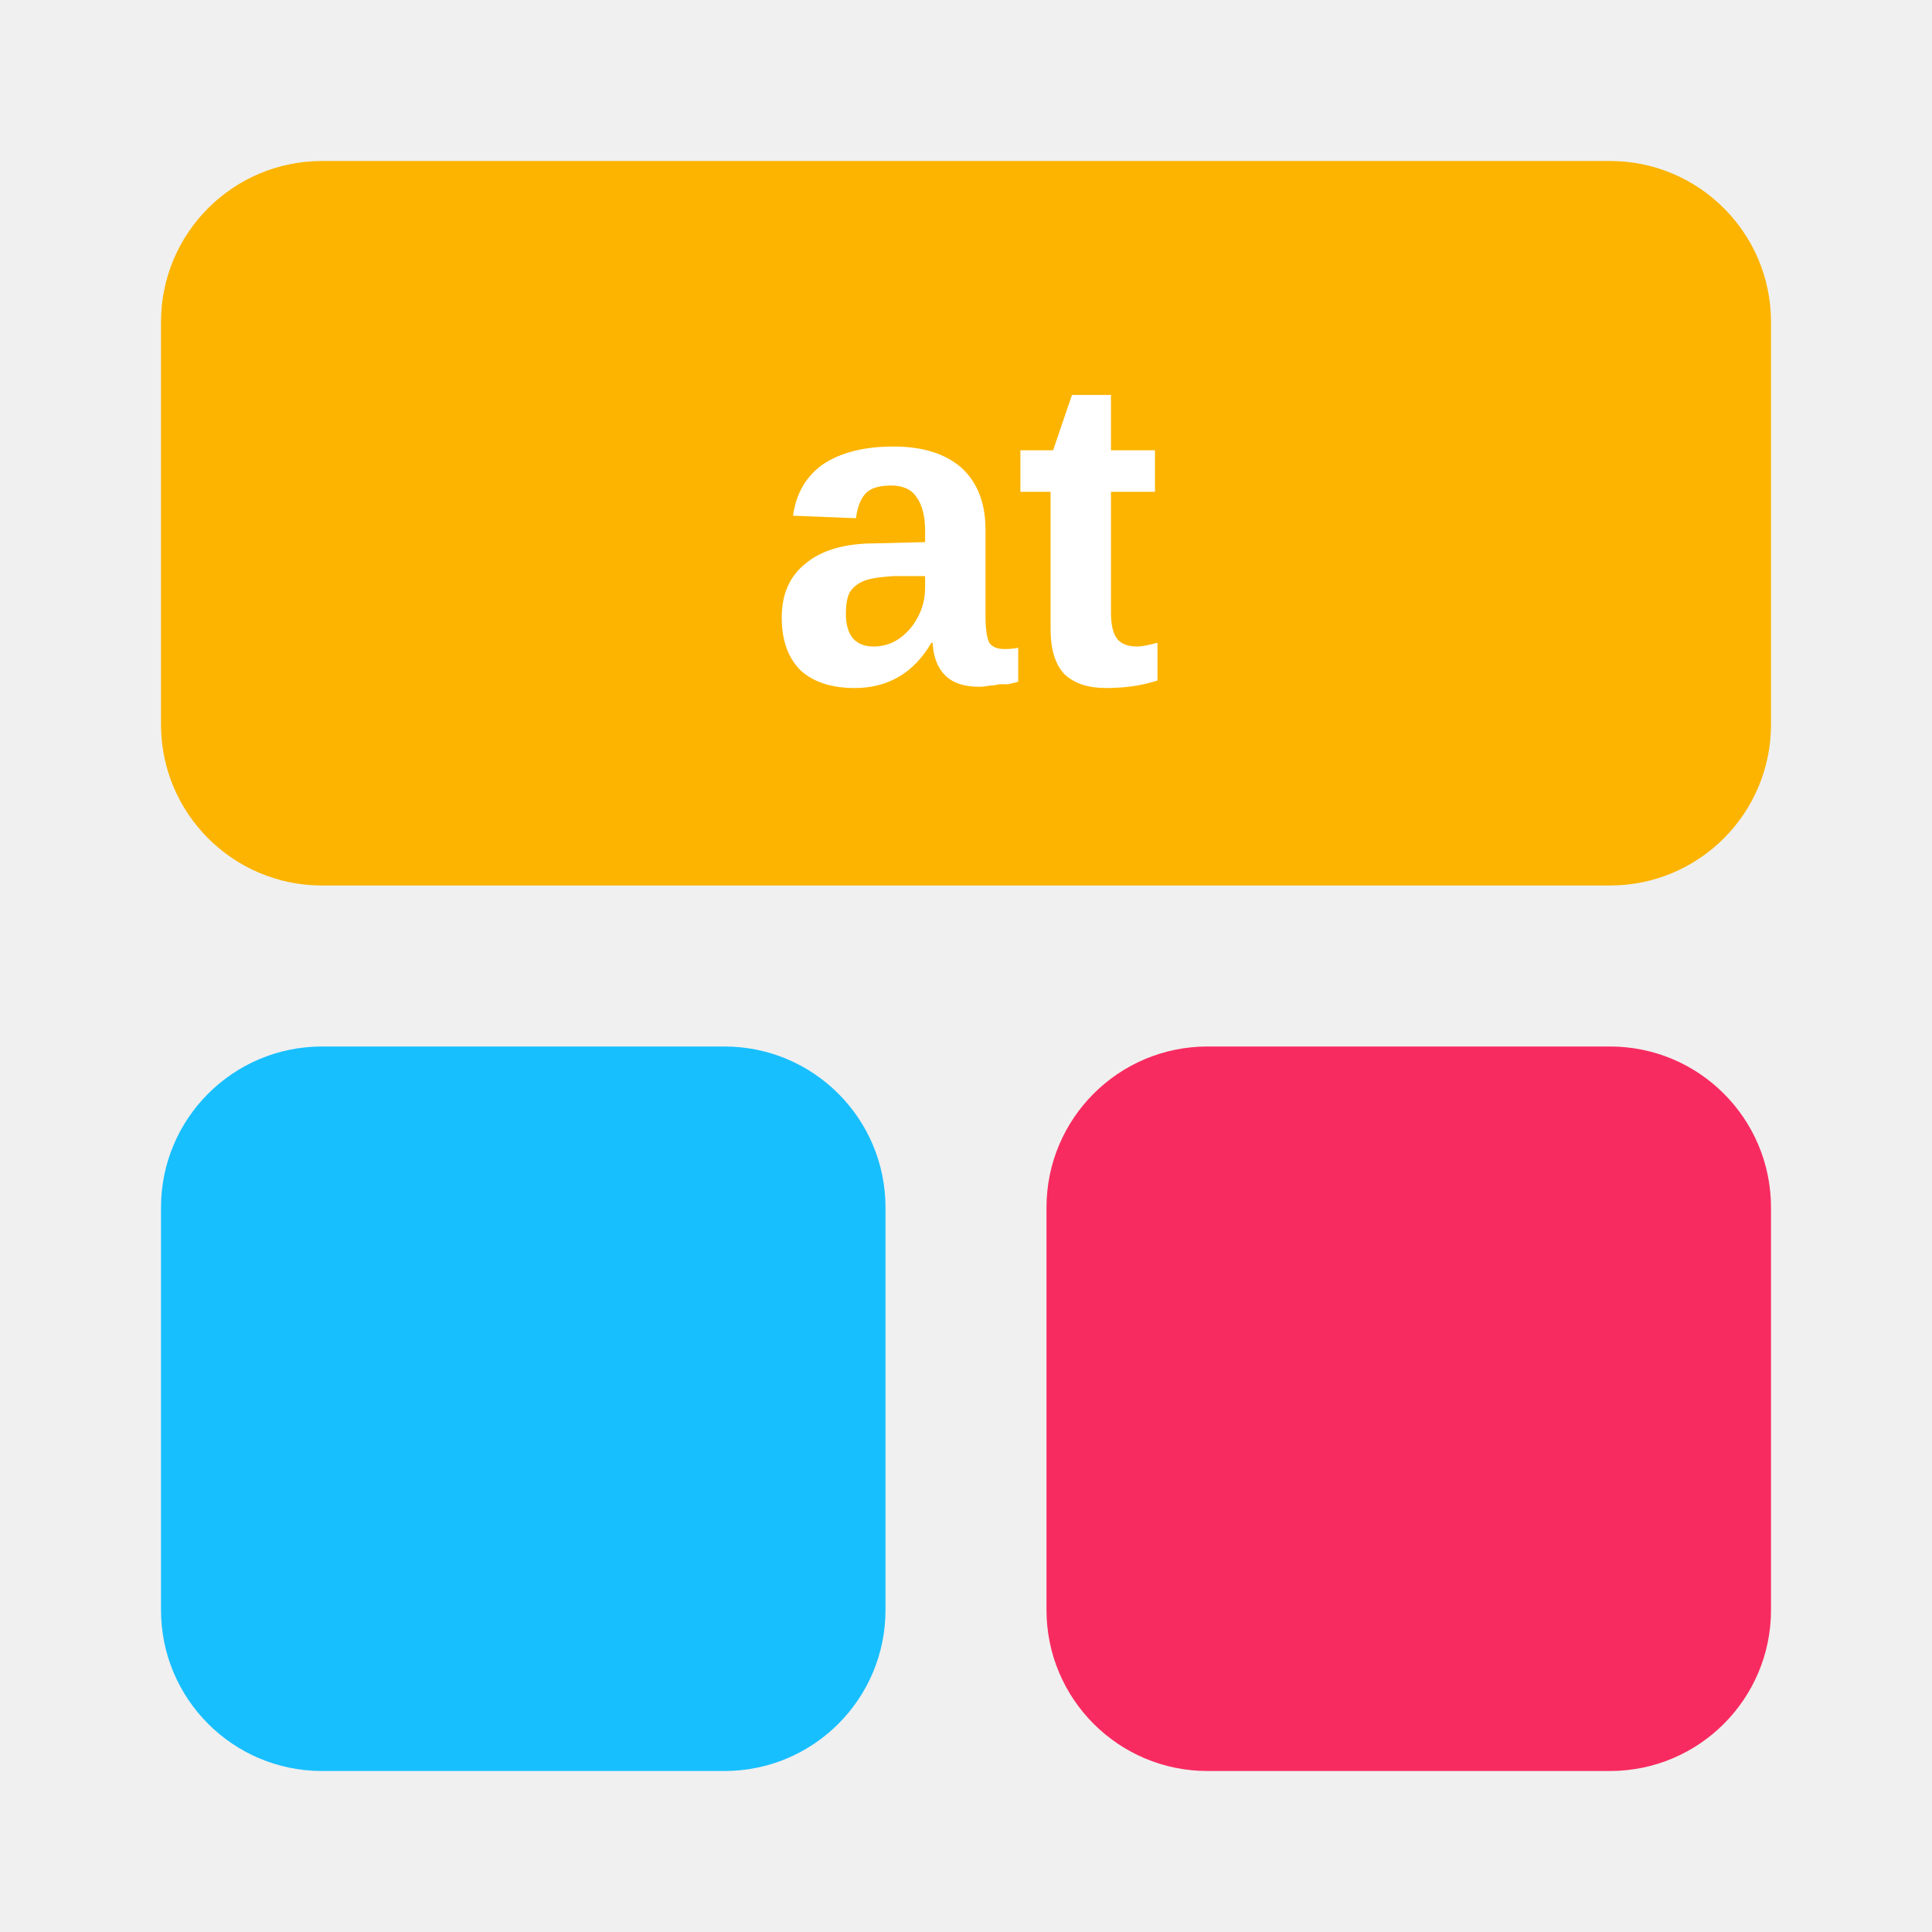
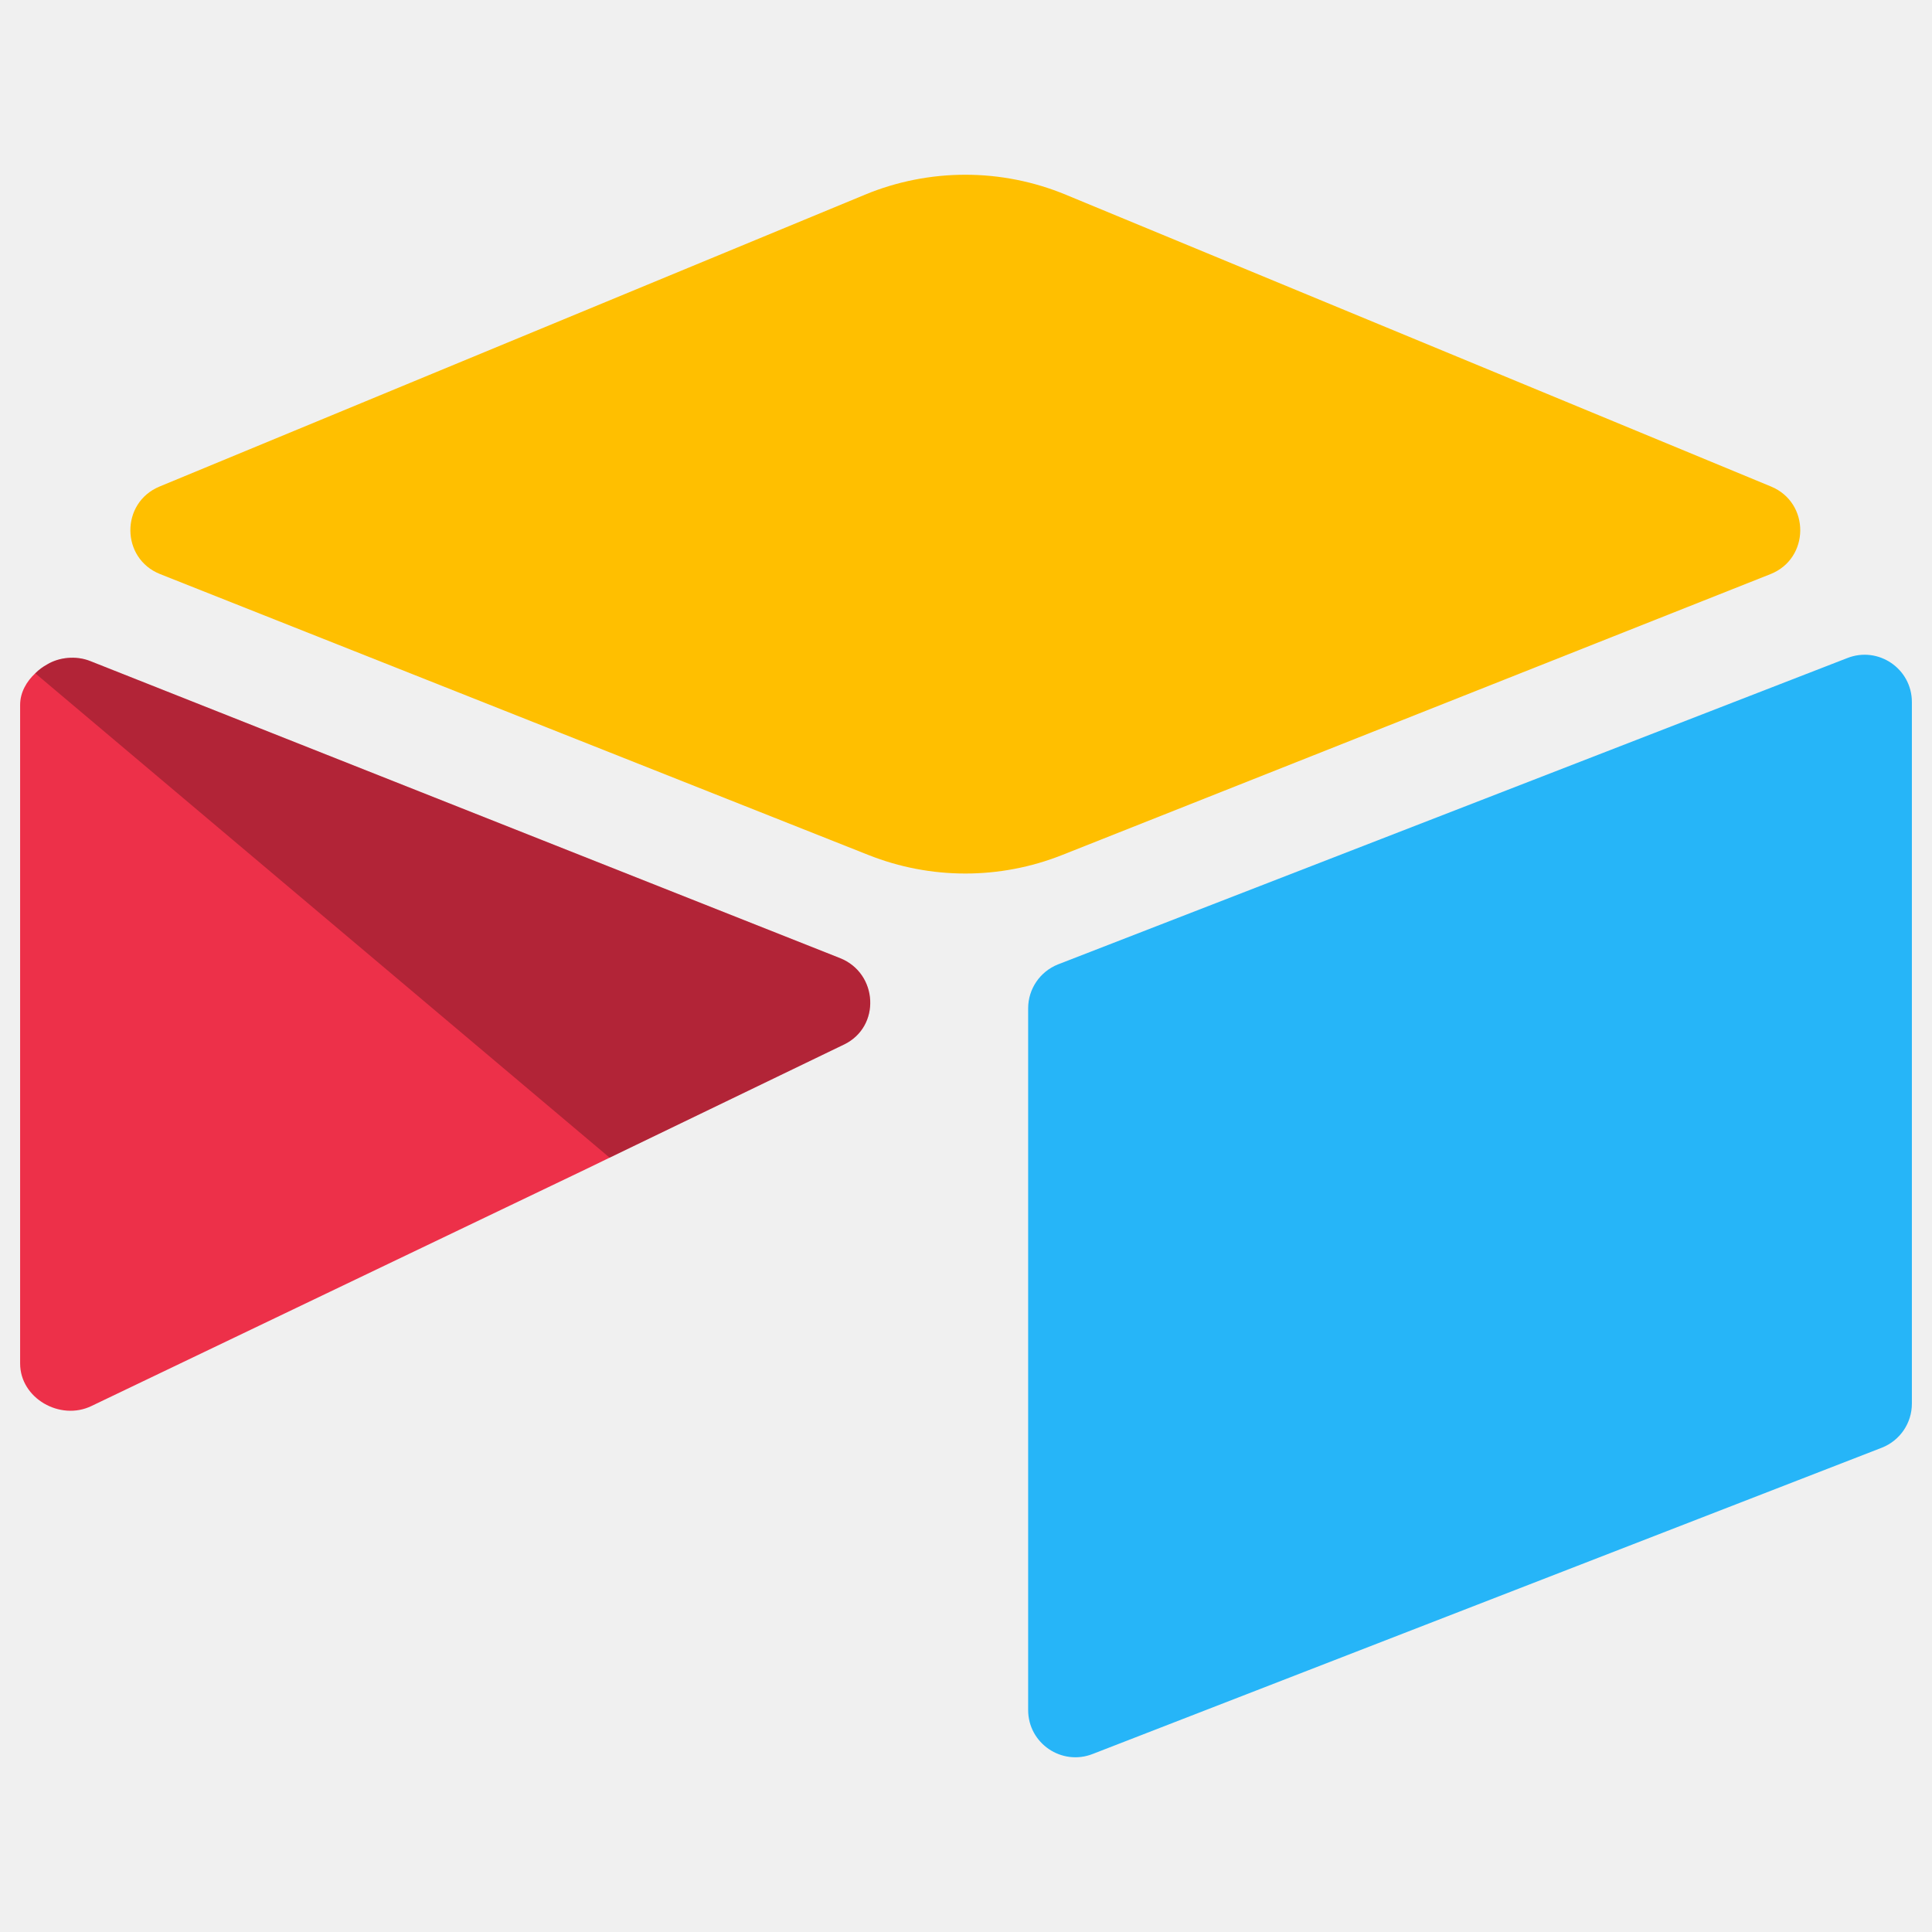
- <svg xmlns="http://www.w3.org/2000/svg" viewBox="0 0 24 24">
-   <rect x="2" y="2" width="20" height="9" rx="2" fill="#FCB400" />
-   <rect x="2" y="13" width="9" height="9" rx="2" fill="#18BFFF" />
-   <rect x="13" y="13" width="9" height="9" rx="2" fill="#F82B60" />
-   <text x="12" y="8.5" text-anchor="middle" fill="white" font-size="5.5" font-family="Arial" font-weight="bold">at</text>
+ <svg xmlns="http://www.w3.org/2000/svg" fill="none" viewBox="0 0 24 24" id="Airtable--Streamline-Svg-Logos" height="24" width="24">
+   <path fill="#ffbf00" d="M10.744 2.419 1.982 6.044c-0.487 0.202 -0.482 0.894 0.008 1.088L10.788 10.621c0.773 0.307 1.634 0.307 2.407 0l8.798 -3.489c0.49 -0.194 0.495 -0.886 0.008 -1.088L13.24 2.419c-0.799 -0.331 -1.697 -0.331 -2.497 0Z" stroke-width="0.25" />
+   <path fill="#26b5f8" d="M12.772 12.526v8.716c0 0.415 0.418 0.698 0.803 0.546l9.804 -3.805c0.224 -0.089 0.371 -0.305 0.371 -0.546V8.721c0 -0.415 -0.418 -0.698 -0.803 -0.546l-9.804 3.805c-0.224 0.089 -0.371 0.305 -0.371 0.546Z" stroke-width="0.25" />
+   <path fill="#ed3049" d="m10.483 12.976 -2.91 1.405 -0.295 0.143L1.136 17.466C0.747 17.654 0.25 17.37 0.25 16.938V8.757c0 -0.156 0.08 -0.292 0.188 -0.393 0.045 -0.045 0.096 -0.082 0.149 -0.111 0.147 -0.088 0.356 -0.112 0.534 -0.041l9.314 3.69c0.473 0.188 0.511 0.851 0.049 1.074Z" stroke-width="0.25" />
+   <path fill="#000000" fill-opacity=".25" d="m10.483 12.976 -2.91 1.405L0.438 8.364c0.045 -0.045 0.096 -0.082 0.149 -0.111 0.147 -0.088 0.356 -0.112 0.534 -0.041L10.434 11.902c0.473 0.188 0.511 0.851 0.049 1.074Z" stroke-width="0.25" />
</svg>
